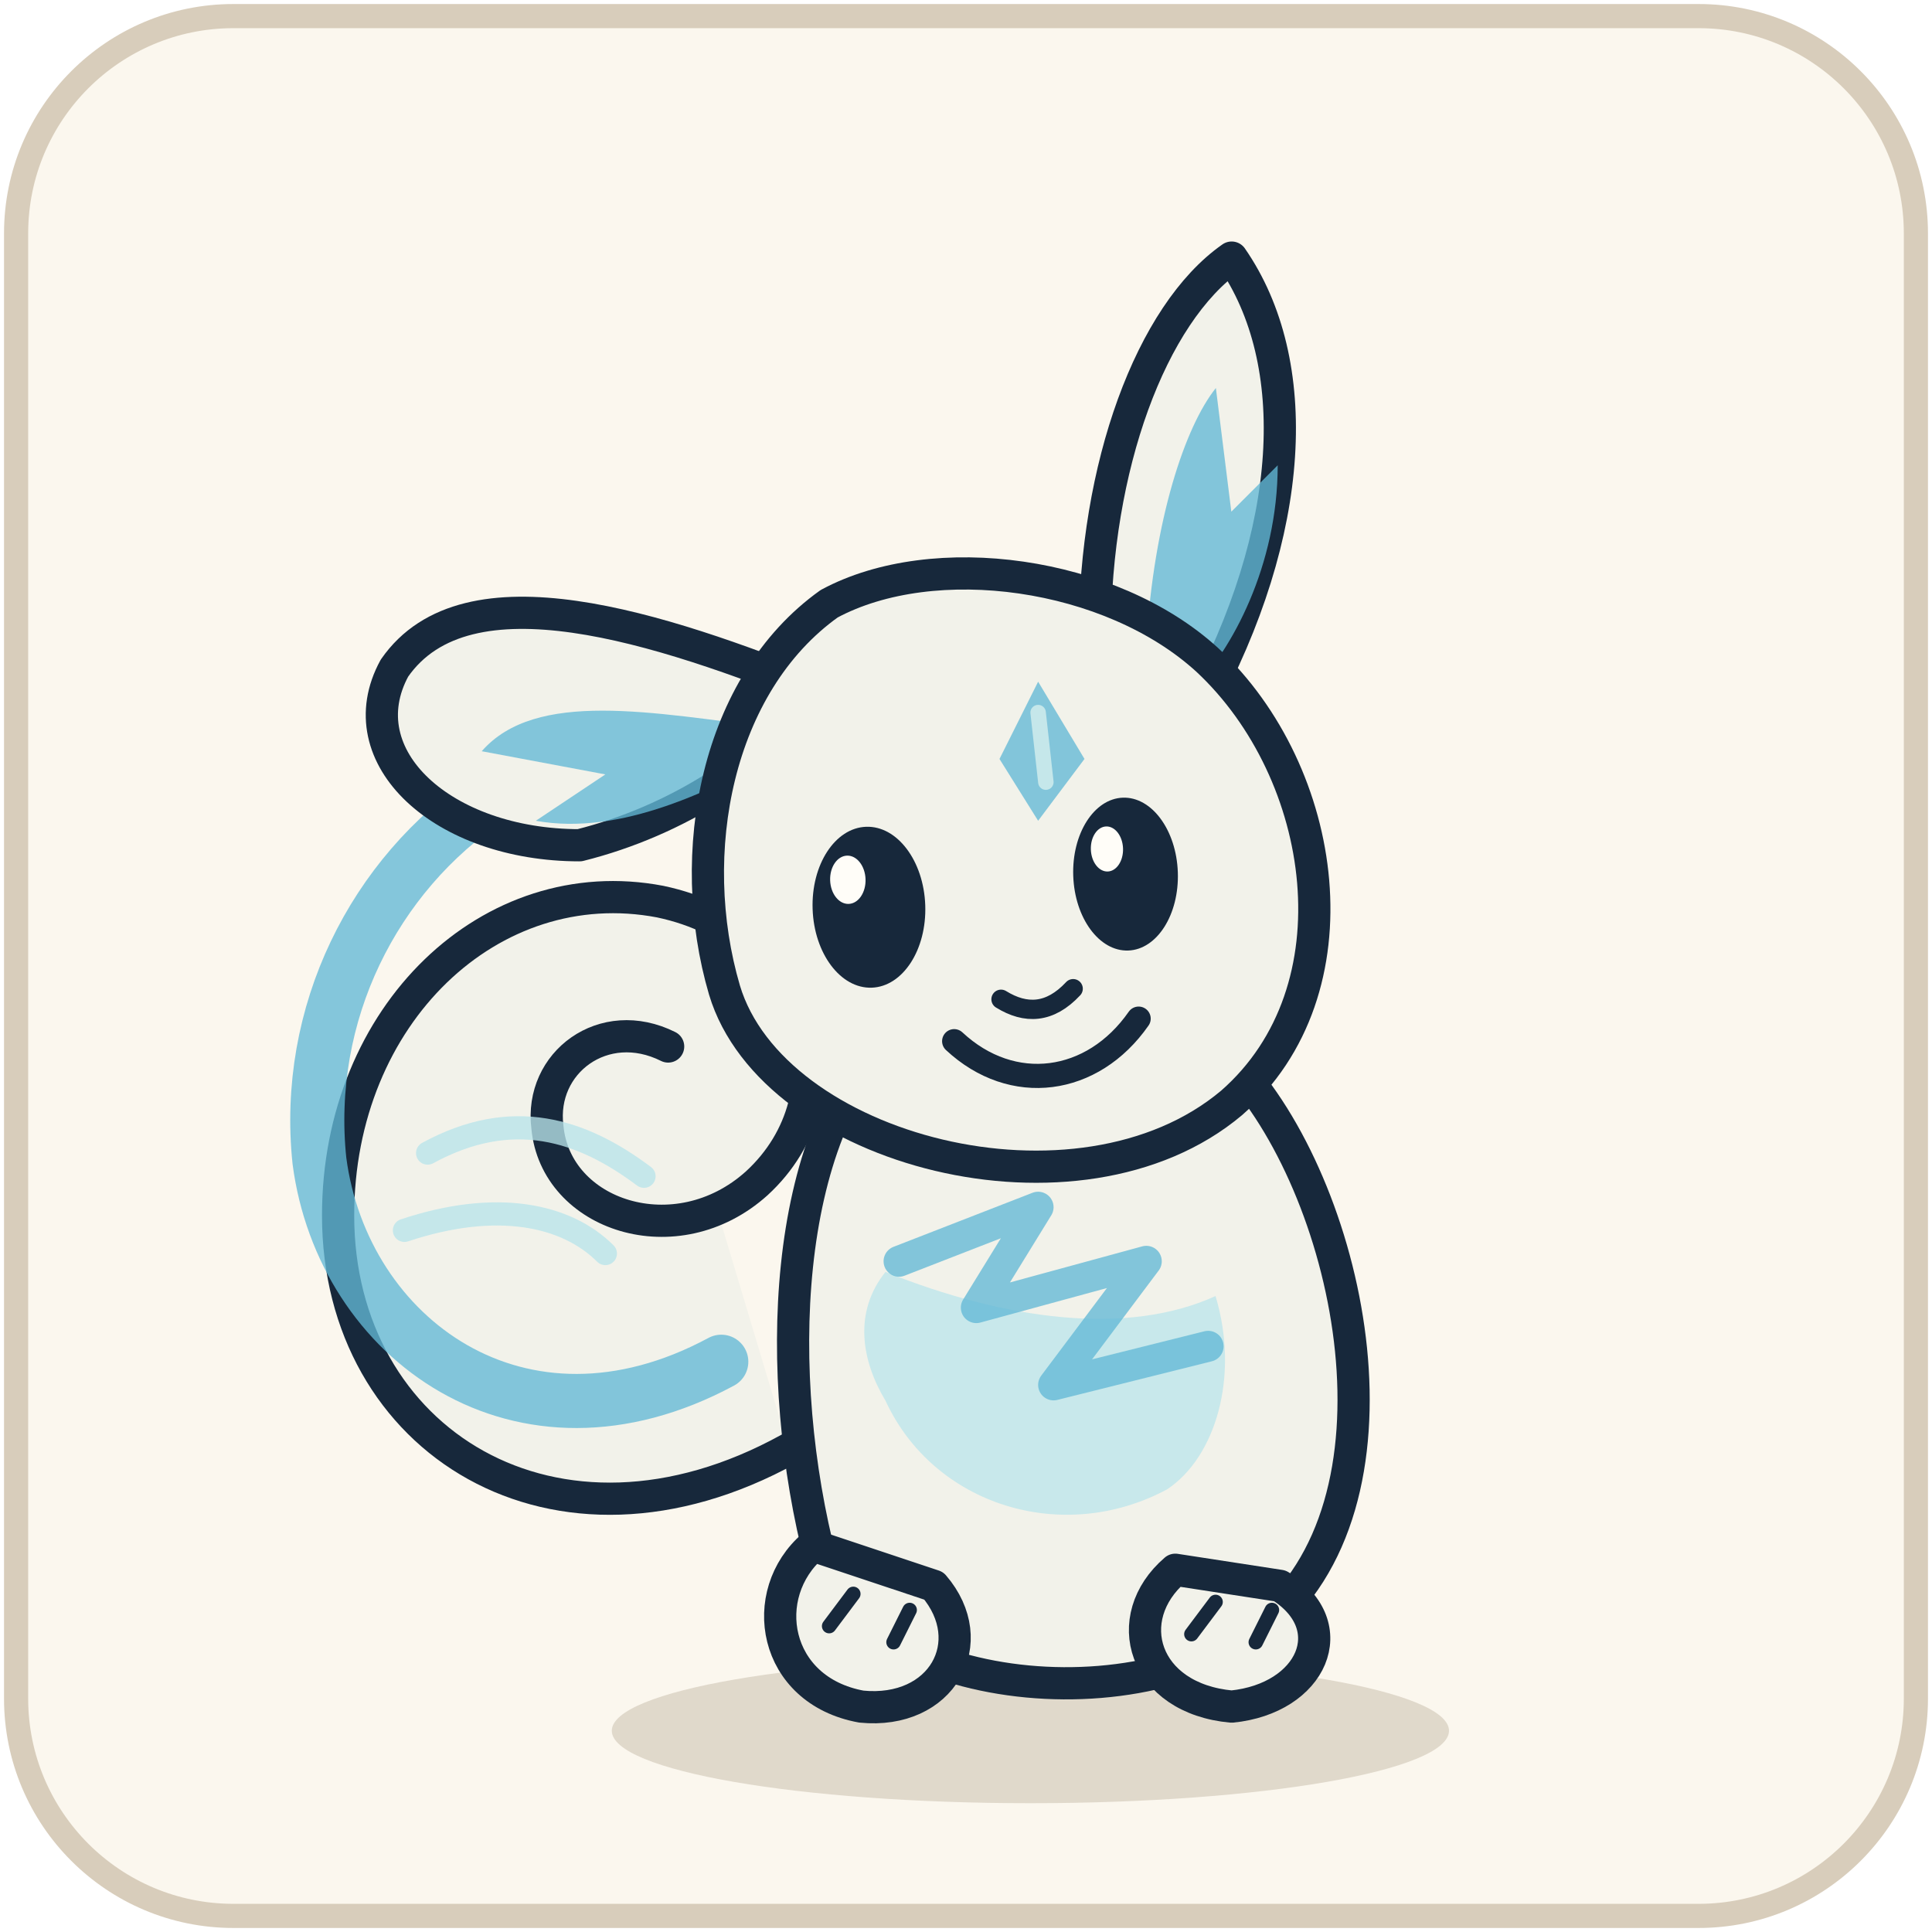
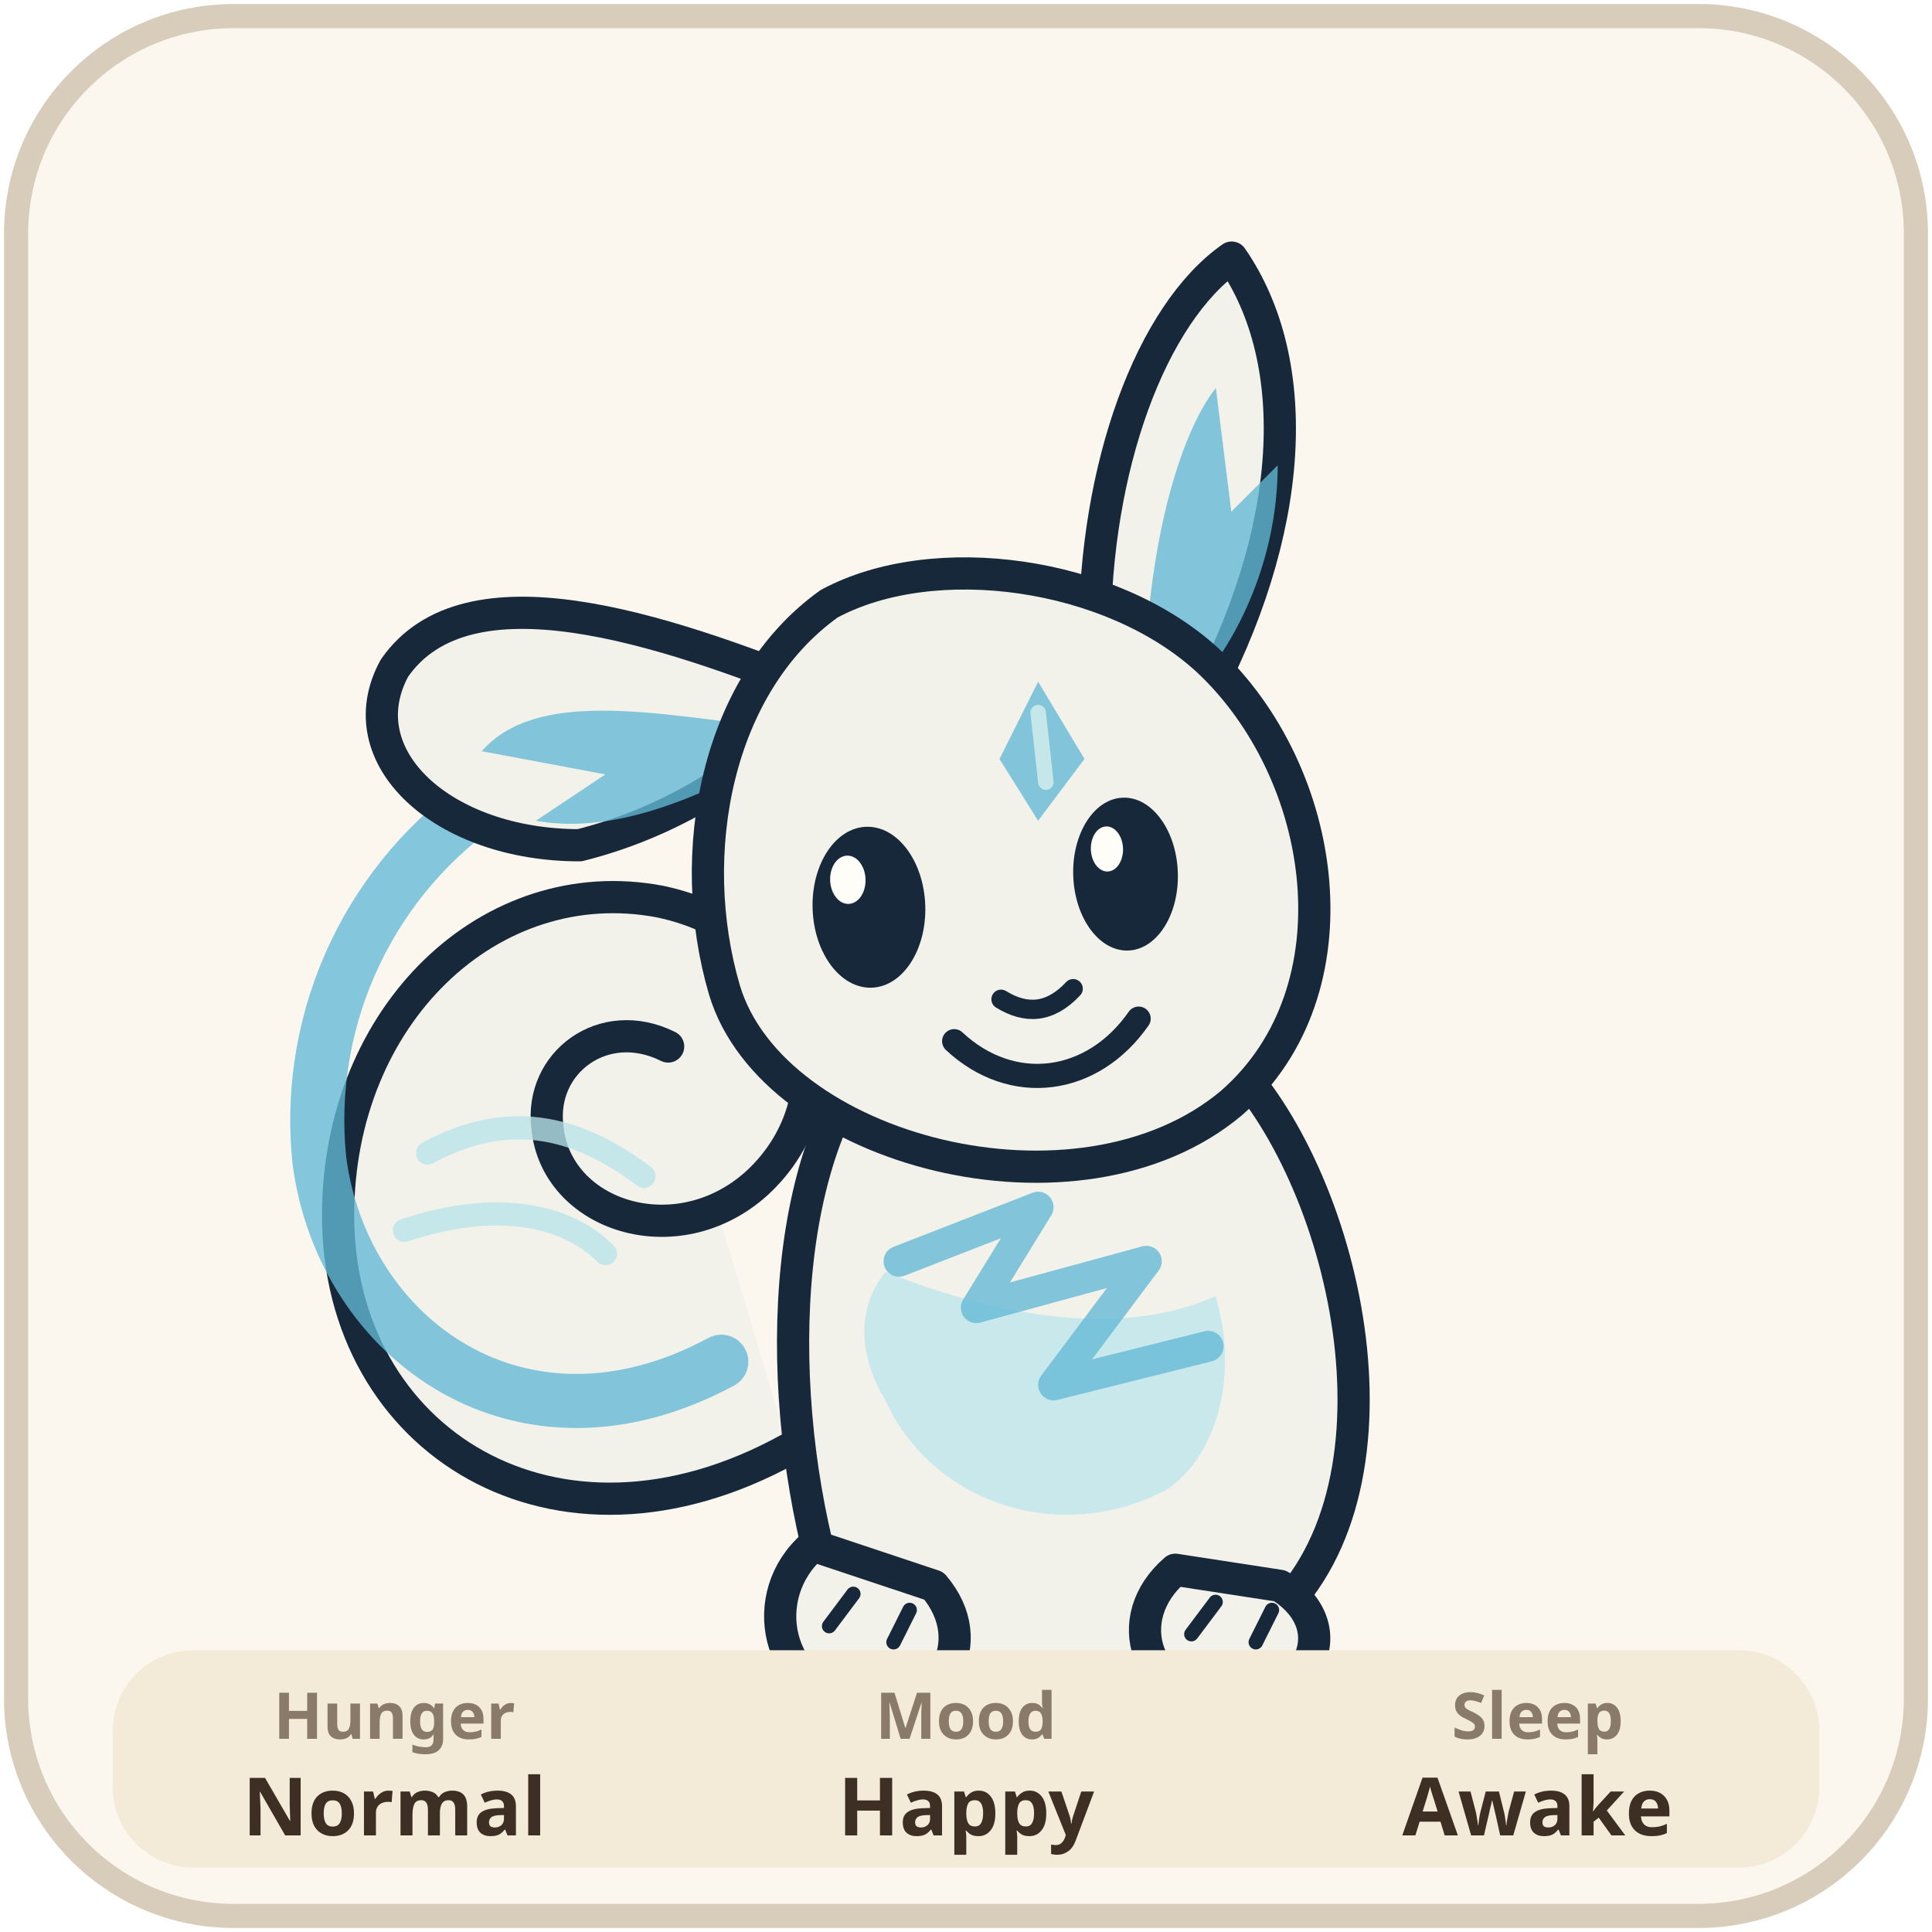
<svg xmlns="http://www.w3.org/2000/svg" viewBox="0 0 240 240" width="240" height="240" role="img" data-prototype-class="air" data-prototype-stage="young" data-prototype-mood="happy" data-prototype-hunger="normal" data-prototype-behavior="idle" data-prototype-expression="happy" data-class-effect-level="none" data-gitty-class="air" data-gitty-stage="young" data-gitty-body="young" data-gitty-behavior="idle" data-gitty-face="happy">
  <style> .gitty-character { animation: gitty-breathe 3.8s ease-in-out infinite; transform-box: fill-box; transform-origin: 50% 100%; } .gitty-tail { animation: tail-idle 4.2s ease-in-out infinite; transform-box: fill-box; transform-origin: 80% 80%; } .gitty-eyes { animation: gitty-blink 5.6s ease-in-out infinite; transform-box: fill-box; transform-origin: center; } .stage-hatchling .gitty-ears, .stage-baby .gitty-ears { transform: scale(1.1); transform-box: fill-box; transform-origin: 50% 100%; } .stage-mature .gitty-tail { transform: scale(1.04); transform-box: fill-box; transform-origin: 85% 85%; } .behavior-sleeping .gitty-anatomy, .behavior-hibernating .gitty-anatomy { transform-origin: 50% 100%; } .food-bowl { animation: food-bowl-nudge 2.4s ease-in-out infinite; transform-box: fill-box; transform-origin: center; } .play-ball { animation: play-ball-bounce 1.4s ease-in-out infinite; transform-box: fill-box; transform-origin: center; } .sleep-zzz, .sleep-particle { animation: sleep-float 3s ease-in-out infinite; transform-box: fill-box; transform-origin: center; } .sleep-particle-2 { animation-delay: -1.4s; animation-duration: 3.8s; } @keyframes gitty-breathe { 0%, 100% { transform: translateY(0) scaleY(1); } 50% { transform: translateY(-1px) scaleY(1.012); } } @keyframes gitty-blink { 0%, 44%, 48%, 100% { transform: scaleY(1); } 46% { transform: scaleY(.08); } } @keyframes tail-idle { 0%, 100% { transform: rotate(-1deg); } 50% { transform: rotate(3deg); } } @keyframes food-bowl-nudge { 0%, 70%, 100% { transform: translateX(0); } 82% { transform: translateX(-2px); } } @keyframes play-ball-bounce { 0%, 100% { transform: translateY(0) rotate(-4deg); } 50% { transform: translateY(-7px) rotate(9deg); } } @keyframes sleep-float { 0%, 100% { opacity: .35; transform: translateY(3px); } 50% { opacity: .9; transform: translateY(-5px); } } @media (prefers-reduced-motion: reduce) { .gitty-character, .gitty-tail, .gitty-eyes, .earth-leaf, .water-bubble, .water-drop, .air-wind, .air-spark, .fire-flame, .fire-ember, .psy-particle, .psy-character, .psy-shadow, .food-bowl, .play-ball, .sleep-zzz, .sleep-particle { animation: none !important; } } .class-air .gitty-character { animation: air-hover 2.9s ease-in-out infinite; } .air-wind { animation: air-wind 4.4s ease-in-out infinite; transform-box: fill-box; transform-origin: center; } .wind-2 { animation-duration: 5.3s; animation-delay: -2.8s; } .wind-3 { animation-duration: 4.9s; animation-delay: -1.9s; } .air-spark { animation: air-spark 6.2s ease-in-out infinite; transform-box: fill-box; transform-origin: center; } .spark-2 { animation-duration: 7.4s; animation-delay: -3.6s; } .spark-3 { animation-duration: 8.1s; animation-delay: -5.2s; } @keyframes air-wind { 0%, 12% { opacity: 0; transform: translateX(-16px); } 28%, 62% { opacity: .9; } 82%, 100% { opacity: 0; transform: translateX(24px); } } @keyframes air-spark { 0%, 67%, 74%, 81%, 100% { opacity: 0; transform: scale(.55) rotate(-8deg); } 70%, 78% { opacity: 1; transform: scale(1.08) rotate(3deg); } } @keyframes air-hover { 0%, 100% { transform: translateY(0) rotate(0); } 50% { transform: translateY(-2px) rotate(.7deg); } } </style>
  <rect x="2" y="2" width="236" height="236" rx="27" fill="#fbf7ee" stroke="#d8cdbb" stroke-width="3" />
  <g class="class-air behavior-idle">
    <ellipse class="gitty-shadow" cx="128" cy="215" rx="52" ry="9" fill="#ad9e88" opacity=".34" />
    <g class="stage-young" data-anatomy-stage="young">
      <g class="gitty-character">
        <g class="gitty-tail">
          <path data-anatomy-part="tail" d="M98 180 C69 196 42 179 42 151 C42 126 61 108 82 112 C101 116 106 136 94 147 C84 156 69 151 68 140 C67 132 75 126 83 130" fill="#f2f2ea" stroke="#17283b" stroke-width="4" stroke-linecap="round" stroke-linejoin="round" />
          <g class="stage-class-markings stage-class-markings-young" opacity="0.78" transform="translate(128 125) scale(.96) translate(-128 -125)">
            <path d="M88 171 C62 185 39 168 36 145 C34 126 43 108 58 98" fill="none" stroke="#63b9d6" stroke-width="7" stroke-linecap="round" />
            <path d="M50 144 C61 138 70 141 78 147 M47 154 C59 150 68 152 73 157" fill="none" stroke="#b8e4eb" stroke-width="3" stroke-linecap="round" />
          </g>
        </g>
        <g class="gitty-body">
          <path data-anatomy-part="body" d="M111 128 C97 141 96 171 102 194 C108 211 145 215 160 199 C176 181 166 143 151 130 C140 121 122 120 111 128Z" fill="#f2f2ea" stroke="#17283b" stroke-width="4" stroke-linecap="round" stroke-linejoin="round" />
          <path d="M110 174 C116 187 132 192 145 185 C151 181 154 171 151 161 C140 166 125 164 110 158 C106 163 107 169 110 174Z" fill="#b8e4eb" opacity=".72" />
          <g class="stage-class-markings stage-class-markings-young" opacity="0.78" transform="translate(128 125) scale(.96) translate(-128 -125)">
            <path d="M111 158 L129 151 L121 164 L143 158 L131 174 L151 169" fill="none" stroke="#63b9d6" stroke-width="4" stroke-linecap="round" stroke-linejoin="round" />
          </g>
        </g>
        <g class="gitty-ears">
          <path data-anatomy-part="left-ear" d="M102 86 C82 78 58 70 49 83 C43 94 55 105 72 105 C84 102 95 95 102 86Z" fill="#f2f2ea" stroke="#17283b" stroke-width="4" stroke-linecap="round" stroke-linejoin="round" />
          <path data-anatomy-part="right-ear" d="M136 79 C136 58 143 39 153 32 C162 45 161 66 149 88Z" fill="#f2f2ea" stroke="#17283b" stroke-width="4" stroke-linecap="round" stroke-linejoin="round" />
          <g class="stage-class-markings stage-class-markings-young" opacity="0.78" transform="translate(128 125) scale(.96) translate(-128 -125)">
            <path d="M95 89 C79 87 64 84 57 92 L73 95 L64 101 C75 103 87 97 96 92Z" fill="#63b9d6" />
            <path d="M143 78 C144 62 148 50 152 45 L154 61 L160 55 C160 68 154 79 149 84Z" fill="#63b9d6" />
          </g>
        </g>
        <g class="gitty-head">
          <path data-anatomy-part="head" d="M103 75 C89 85 85 106 90 123 C96 143 134 153 153 137 C169 123 165 96 150 82 C138 71 116 68 103 75Z" fill="#f2f2ea" stroke="#17283b" stroke-width="4" stroke-linecap="round" stroke-linejoin="round" />
          <g class="stage-class-markings stage-class-markings-young" opacity="0.78" transform="translate(128 125) scale(.96) translate(-128 -125)">
            <path d="M129 83 L135 93 L129 101 L124 93Z" fill="#63b9d6" />
            <path d="M129 87 L130 96" stroke="#b8e4eb" stroke-width="2" stroke-linecap="round" />
          </g>
          <g transform="translate(128 114) rotate(-2) translate(-128 -114)">
            <g class="gitty-face face-happy">
              <g class="gitty-eyes">
                <ellipse cx="108" cy="112" rx="7" ry="10" fill="#17283b" />
                <ellipse cx="140" cy="109" rx="6.5" ry="9.5" fill="#17283b" />
                <ellipse cx="105.5" cy="108.5" rx="2.2" ry="3" fill="#fffdf8" />
                <ellipse cx="137.8" cy="105.8" rx="2" ry="2.8" fill="#fffdf8" />
              </g>
              <path d="M118 129 C125 136 135 135 141 127" fill="none" stroke="#17283b" stroke-width="3" stroke-linecap="round" />
              <path d="M124 124 C127 126 130 126 133 123" fill="none" stroke="#17283b" stroke-width="2.4" stroke-linecap="round" />
            </g>
          </g>
        </g>
        <g class="gitty-paws">
          <path data-anatomy-part="left-paw" d="M101 192 C94 198 96 210 107 212 C117 213 122 204 116 197Z" fill="#f2f2ea" stroke="#17283b" stroke-width="4" stroke-linecap="round" stroke-linejoin="round" />
          <path data-anatomy-part="right-paw" d="M146 195 C139 201 142 211 153 212 C163 211 167 202 159 197Z" fill="#f2f2ea" stroke="#17283b" stroke-width="4" stroke-linecap="round" stroke-linejoin="round" />
          <path d="M103 202 L106 198 M111 204 L113 200 M148 203 L151 199 M156 204 L158 200" stroke="#17283b" stroke-width="1.8" stroke-linecap="round" />
        </g>
      </g>
    </g>
  </g>
+   <g class="gitty-status-labels" data-gitty-status-labels="hunger mood sleep">
+     <rect x="14" y="205" width="212" height="27" rx="10" fill="#f3ead7" />
+     <text x="49" y="216" text-anchor="middle" fill="#8a7a68" font-family="ui-rounded, system-ui, sans-serif" font-size="8" font-weight="700">Hunger</text>
+     <text x="49" y="228" text-anchor="middle" fill="#3d2f24" font-family="ui-rounded, system-ui, sans-serif" font-size="10" font-weight="700">Normal</text>
+     <text x="120" y="216" text-anchor="middle" fill="#8a7a68" font-family="ui-rounded, system-ui, sans-serif" font-size="8" font-weight="700">Mood</text>
+     <text x="120" y="228" text-anchor="middle" fill="#3d2f24" font-family="ui-rounded, system-ui, sans-serif" font-size="10" font-weight="700">Happy</text>
+     <text x="191" y="216" text-anchor="middle" fill="#8a7a68" font-family="ui-rounded, system-ui, sans-serif" font-size="8" font-weight="700">Sleep</text>
+     <text x="191" y="228" text-anchor="middle" fill="#3d2f24" font-family="ui-rounded, system-ui, sans-serif" font-size="10" font-weight="700">Awake</text>
+   </g>
</svg>
